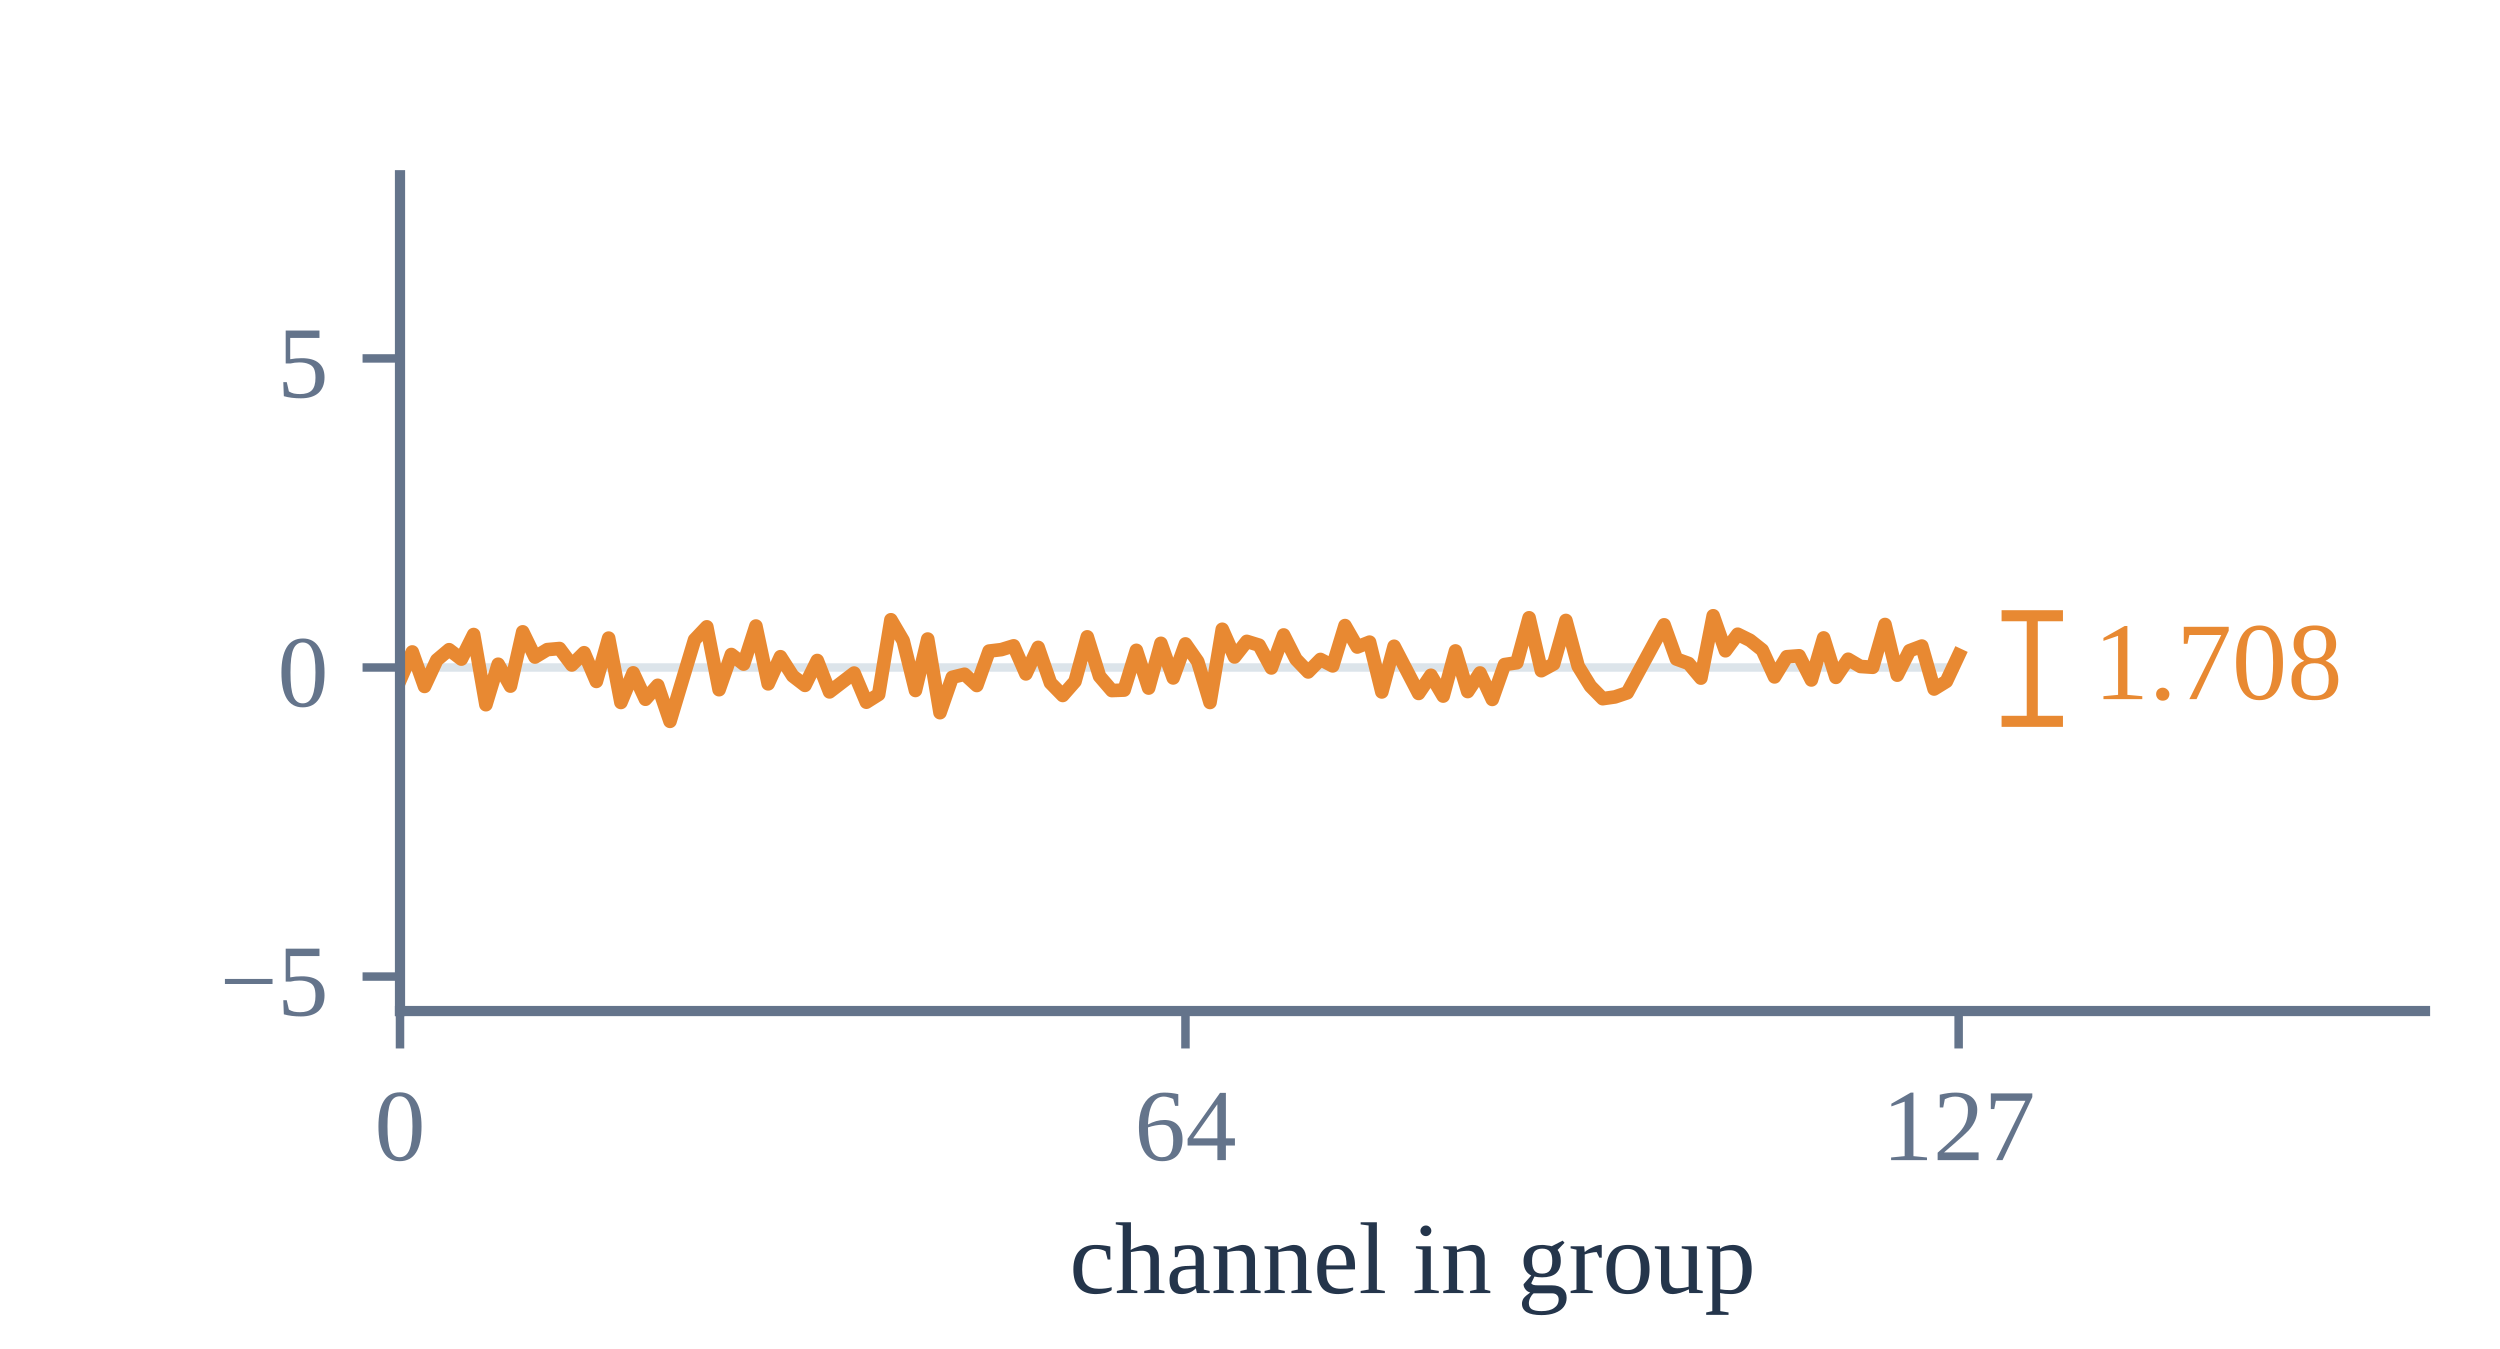
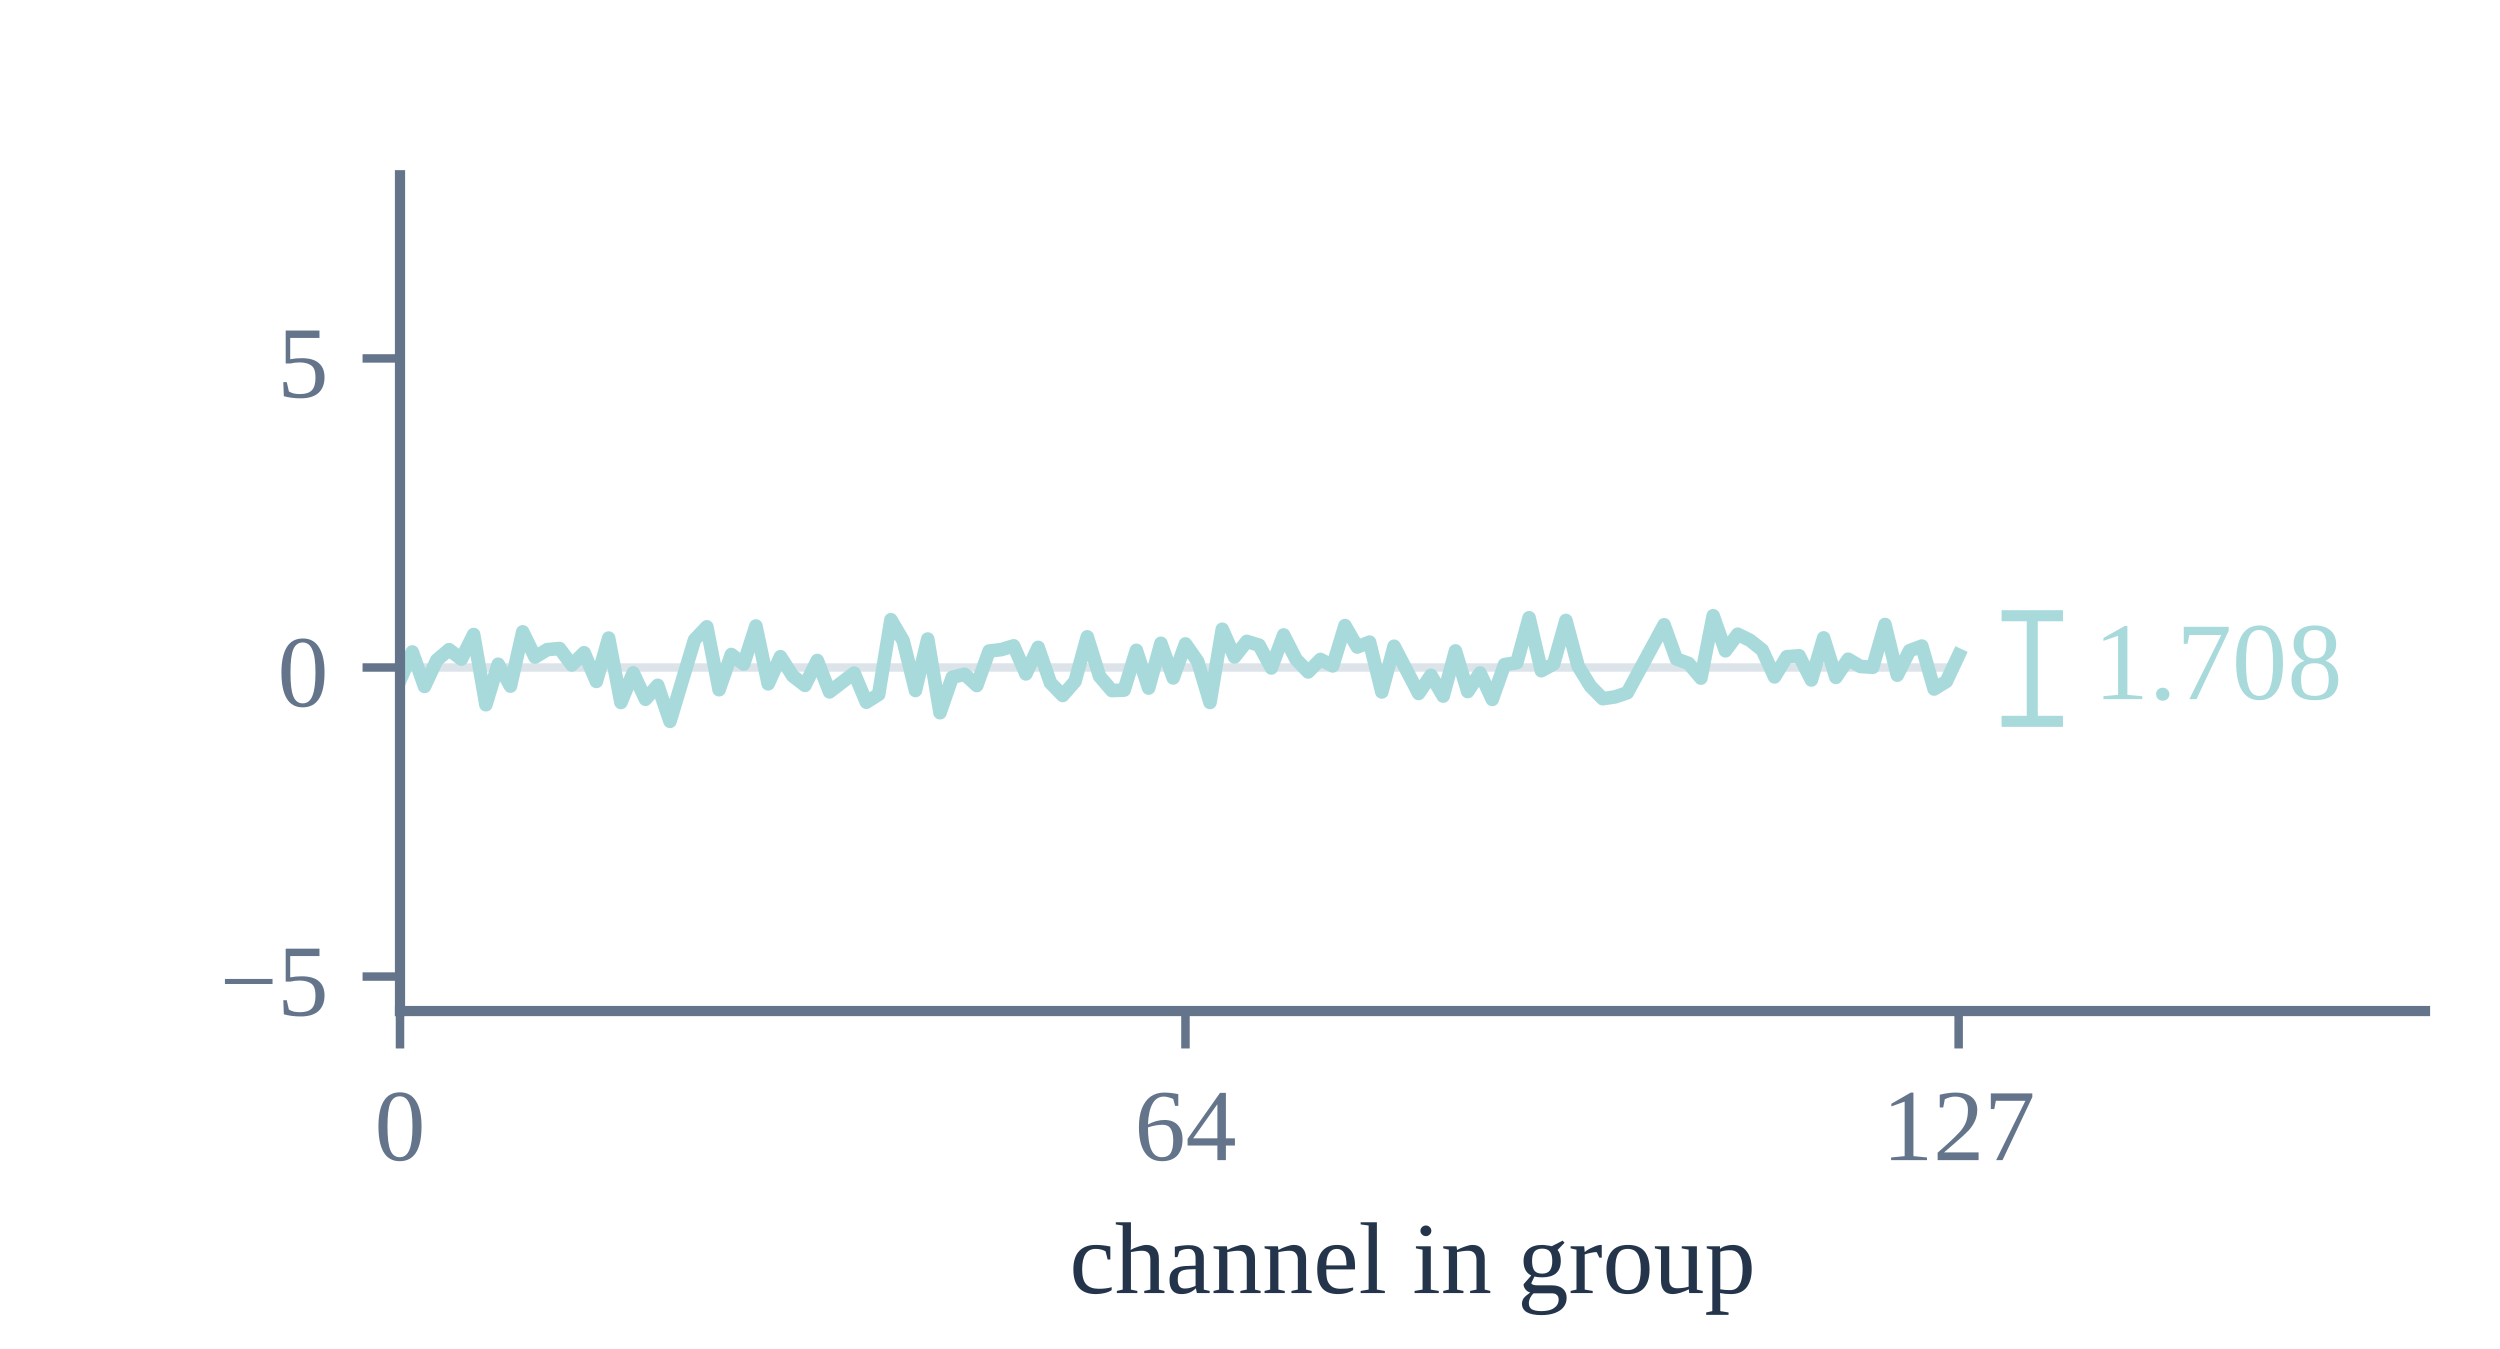
<svg xmlns="http://www.w3.org/2000/svg" xmlns:xlink="http://www.w3.org/1999/xlink" width="146.88pt" height="79.2pt" viewBox="0 0 146.88 79.2" version="1.1">
  <defs>
    <style type="text/css">*{stroke-linejoin: round; stroke-linecap: butt}</style>
  </defs>
  <g id="figure_1">
    <g id="patch_1">
      <path d="M 0 79.2 L 146.88 79.2 L 146.88 0 L 0 0 L 0 79.2 z " style="fill: none" />
    </g>
    <g id="axes_1">
      <g id="patch_2">
        <path d="M 23.501 59.4 L 142.474 59.4 L 142.474 10.296 L 23.501 10.296 L 23.501 59.4 z " style="fill: none" />
      </g>
      <g id="LineCollection_1">
-         <path d="M 23.501 39.217 L 115.074 39.217 " clip-path="url(#p41978c2687)" style="fill: none; stroke: #dce4ea; stroke-width: 0.5" />
+         <path d="M 23.501 39.217 L 115.074 39.217 " clip-path="url(#p0f43294f89)" style="fill: none; stroke: #dce4ea; stroke-width: 0.5" />
      </g>
      <g id="matplotlib.axis_1">
        <g id="xtick_1">
          <g id="line2d_1">
            <defs>
-               <path id="m9d0b8381c2" d="M 0 0 L 0 2.2 " style="stroke: #64748b; stroke-width: 0.5" />
+               <path id="m6c10563732" d="M 0 0 L 0 2.2 " style="stroke: #64748b; stroke-width: 0.5" />
            </defs>
            <g>
-               <use xlink:href="#m9d0b8381c2" x="23.501" y="59.4" style="fill: #64748b; stroke: #64748b; stroke-width: 0.5" />
+               <use xlink:href="#m6c10563732" x="23.501" y="59.4" style="fill: #64748b; stroke: #64748b; stroke-width: 0.5" />
            </g>
          </g>
          <g id="text_1">
            <text style="font-size: 6px; font-family: 'Times New Roman', 'Liberation Serif', 'DejaVu Serif', serif; text-anchor: middle; fill: #64748b" x="23.501" y="68.159" transform="rotate(-0 23.5008 68.15906)">0</text>
          </g>
        </g>
        <g id="xtick_2">
          <g id="line2d_2">
            <g>
-               <use xlink:href="#m9d0b8381c2" x="69.648" y="59.4" style="fill: #64748b; stroke: #64748b; stroke-width: 0.5" />
+               <use xlink:href="#m6c10563732" x="69.648" y="59.4" style="fill: #64748b; stroke: #64748b; stroke-width: 0.5" />
            </g>
          </g>
          <g id="text_2">
            <text style="font-size: 6px; font-family: 'Times New Roman', 'Liberation Serif', 'DejaVu Serif', serif; text-anchor: middle; fill: #64748b" x="69.648" y="68.159" transform="rotate(-0 69.64782 68.15906)">64</text>
          </g>
        </g>
        <g id="xtick_3">
          <g id="line2d_3">
            <g>
-               <use xlink:href="#m9d0b8381c2" x="115.074" y="59.4" style="fill: #64748b; stroke: #64748b; stroke-width: 0.5" />
+               <use xlink:href="#m6c10563732" x="115.074" y="59.4" style="fill: #64748b; stroke: #64748b; stroke-width: 0.5" />
            </g>
          </g>
          <g id="text_3">
            <text style="font-size: 6px; font-family: 'Times New Roman', 'Liberation Serif', 'DejaVu Serif', serif; text-anchor: middle; fill: #64748b" x="115.074" y="68.159" transform="rotate(-0 115.0738 68.15906)">127</text>
          </g>
        </g>
        <g id="text_4">
          <text style="font-size: 6px; font-family: 'Times New Roman', 'Liberation Serif', 'DejaVu Serif', serif; text-anchor: middle; fill: #24354b" x="82.987" y="75.966" transform="rotate(-0 82.9872 75.96594)">channel in group</text>
        </g>
      </g>
      <g id="matplotlib.axis_2">
        <g id="ytick_1">
          <g id="line2d_4">
            <defs>
-               <path id="mab46fd2fad" d="M 0 0 L -2.2 0 " style="stroke: #64748b; stroke-width: 0.5" />
+               <path id="m59b2a0b4ff" d="M 0 0 L -2.2 0 " style="stroke: #64748b; stroke-width: 0.5" />
            </defs>
            <g>
-               <use xlink:href="#mab46fd2fad" x="23.501" y="57.375" style="fill: #64748b; stroke: #64748b; stroke-width: 0.5" />
+               <use xlink:href="#m59b2a0b4ff" x="23.501" y="57.375" style="fill: #64748b; stroke: #64748b; stroke-width: 0.5" />
            </g>
          </g>
          <g id="text_5">
            <text style="font-size: 6px; font-family: 'Times New Roman', 'Liberation Serif', 'DejaVu Serif', serif; text-anchor: end; fill: #64748b" x="19.301" y="59.655" transform="rotate(-0 19.3008 59.6549)">−5</text>
          </g>
        </g>
        <g id="ytick_2">
          <g id="line2d_5">
            <g>
-               <use xlink:href="#mab46fd2fad" x="23.501" y="39.217" style="fill: #64748b; stroke: #64748b; stroke-width: 0.5" />
+               <use xlink:href="#m59b2a0b4ff" x="23.501" y="39.217" style="fill: #64748b; stroke: #64748b; stroke-width: 0.5" />
            </g>
          </g>
          <g id="text_6">
            <text style="font-size: 6px; font-family: 'Times New Roman', 'Liberation Serif', 'DejaVu Serif', serif; text-anchor: end; fill: #64748b" x="19.301" y="41.497" transform="rotate(-0 19.3008 41.49682)">0</text>
          </g>
        </g>
        <g id="ytick_3">
          <g id="line2d_6">
            <g>
-               <use xlink:href="#mab46fd2fad" x="23.501" y="21.059" style="fill: #64748b; stroke: #64748b; stroke-width: 0.5" />
+               <use xlink:href="#m59b2a0b4ff" x="23.501" y="21.059" style="fill: #64748b; stroke: #64748b; stroke-width: 0.5" />
            </g>
          </g>
          <g id="text_7">
            <text style="font-size: 6px; font-family: 'Times New Roman', 'Liberation Serif', 'DejaVu Serif', serif; text-anchor: end; fill: #64748b" x="19.301" y="23.339" transform="rotate(-0 19.3008 23.33874)">5</text>
          </g>
        </g>
      </g>
      <g id="line2d_7">
-         <path d="M 23.501 39.966 L 24.222 38.304 L 24.943 40.329 L 25.664 38.779 L 26.385 38.171 L 27.106 38.723 L 27.827 37.281 L 28.548 41.403 L 29.269 39.025 L 29.99 40.31 L 30.711 37.122 L 31.432 38.604 L 32.153 38.166 L 32.874 38.102 L 33.595 39.067 L 34.317 38.35 L 35.038 40.034 L 35.759 37.491 L 36.48 41.271 L 37.201 39.532 L 37.922 41.082 L 38.643 40.264 L 39.364 42.38 L 40.806 37.589 L 41.527 36.828 L 42.248 40.521 L 42.969 38.454 L 43.69 39.016 L 44.411 36.781 L 45.132 40.177 L 45.853 38.583 L 46.574 39.712 L 47.295 40.267 L 48.016 38.806 L 48.737 40.65 L 50.18 39.544 L 50.901 41.255 L 51.622 40.801 L 52.343 36.412 L 53.064 37.64 L 53.785 40.566 L 54.506 37.545 L 55.227 41.871 L 55.948 39.793 L 56.669 39.613 L 57.39 40.274 L 58.111 38.252 L 58.832 38.166 L 59.553 37.944 L 60.274 39.592 L 60.995 38.036 L 61.716 40.12 L 62.437 40.859 L 63.158 40.038 L 63.879 37.416 L 64.6 39.731 L 65.322 40.571 L 66.043 40.544 L 66.764 38.209 L 67.485 40.425 L 68.206 37.797 L 68.927 39.829 L 69.648 37.832 L 70.369 38.865 L 71.09 41.271 L 71.811 36.971 L 72.532 38.599 L 73.253 37.682 L 73.974 37.905 L 74.695 39.243 L 75.416 37.305 L 76.137 38.727 L 76.858 39.478 L 77.579 38.744 L 78.3 39.122 L 79.021 36.755 L 79.742 38.014 L 80.464 37.727 L 81.185 40.653 L 81.906 37.97 L 83.348 40.741 L 84.069 39.674 L 84.79 40.895 L 85.511 38.244 L 86.232 40.63 L 86.953 39.538 L 87.674 41.092 L 88.395 39.045 L 89.116 38.937 L 89.837 36.296 L 90.558 39.405 L 91.279 39.009 L 92 36.453 L 92.721 39.145 L 93.442 40.315 L 94.163 41.049 L 94.884 40.946 L 95.606 40.702 L 97.769 36.71 L 98.49 38.718 L 99.211 38.98 L 99.932 39.84 L 100.653 36.177 L 101.374 38.234 L 102.095 37.262 L 102.816 37.619 L 103.537 38.191 L 104.258 39.769 L 104.979 38.584 L 105.7 38.528 L 106.421 39.949 L 107.142 37.48 L 107.863 39.796 L 108.584 38.732 L 109.305 39.157 L 110.026 39.204 L 110.748 36.691 L 111.469 39.667 L 112.19 38.231 L 112.911 37.958 L 113.632 40.48 L 114.353 40.035 L 115.074 38.494 L 115.074 38.494 " clip-path="url(#p41978c2687)" style="fill: none; stroke: #e88932; stroke-width: 0.8; stroke-linecap: square" />
+         <path d="M 23.501 39.966 L 24.222 38.304 L 24.943 40.329 L 25.664 38.779 L 26.385 38.171 L 27.106 38.723 L 27.827 37.281 L 28.548 41.403 L 29.269 39.025 L 29.99 40.31 L 30.711 37.122 L 31.432 38.604 L 32.153 38.166 L 32.874 38.102 L 33.595 39.067 L 34.317 38.35 L 35.038 40.034 L 35.759 37.491 L 36.48 41.271 L 37.201 39.532 L 37.922 41.082 L 38.643 40.264 L 39.364 42.38 L 40.806 37.589 L 41.527 36.828 L 42.248 40.521 L 42.969 38.454 L 43.69 39.016 L 44.411 36.781 L 45.132 40.177 L 45.853 38.583 L 46.574 39.712 L 47.295 40.267 L 48.016 38.806 L 48.737 40.65 L 50.18 39.544 L 50.901 41.255 L 51.622 40.801 L 52.343 36.412 L 53.064 37.64 L 53.785 40.566 L 54.506 37.545 L 55.227 41.871 L 55.948 39.793 L 56.669 39.613 L 57.39 40.274 L 58.111 38.252 L 58.832 38.166 L 59.553 37.944 L 60.274 39.592 L 60.995 38.036 L 61.716 40.12 L 62.437 40.859 L 63.158 40.038 L 63.879 37.416 L 64.6 39.731 L 65.322 40.571 L 66.043 40.544 L 66.764 38.209 L 67.485 40.425 L 68.206 37.797 L 68.927 39.829 L 69.648 37.832 L 70.369 38.865 L 71.09 41.271 L 71.811 36.971 L 72.532 38.599 L 73.253 37.682 L 73.974 37.905 L 74.695 39.243 L 75.416 37.305 L 76.137 38.727 L 76.858 39.478 L 77.579 38.744 L 78.3 39.122 L 79.021 36.755 L 79.742 38.014 L 80.464 37.727 L 81.185 40.653 L 81.906 37.97 L 83.348 40.741 L 84.069 39.674 L 84.79 40.895 L 85.511 38.244 L 86.232 40.63 L 86.953 39.538 L 87.674 41.092 L 88.395 39.045 L 89.116 38.937 L 89.837 36.296 L 90.558 39.405 L 91.279 39.009 L 92 36.453 L 92.721 39.145 L 93.442 40.315 L 94.163 41.049 L 94.884 40.946 L 95.606 40.702 L 97.769 36.71 L 98.49 38.718 L 99.211 38.98 L 99.932 39.84 L 100.653 36.177 L 101.374 38.234 L 102.095 37.262 L 102.816 37.619 L 103.537 38.191 L 104.258 39.769 L 104.979 38.584 L 105.7 38.528 L 106.421 39.949 L 107.142 37.48 L 107.863 39.796 L 108.584 38.732 L 109.305 39.157 L 110.026 39.204 L 110.748 36.691 L 111.469 39.667 L 112.19 38.231 L 112.911 37.958 L 113.632 40.48 L 114.353 40.035 L 115.074 38.494 L 115.074 38.494 " clip-path="url(#p0f43294f89)" style="fill: none; stroke: #a8dadc; stroke-width: 0.8; stroke-linecap: square" />
      </g>
      <g id="LineCollection_2">
-         <path d="M 119.4 42.38 L 119.4 36.177 " clip-path="url(#p41978c2687)" style="fill: none; stroke: #e88932; stroke-width: 0.65" />
+         <path d="M 119.4 42.38 L 119.4 36.177 " clip-path="url(#p0f43294f89)" style="fill: none; stroke: #a8dadc; stroke-width: 0.65" />
      </g>
      <g id="LineCollection_3">
-         <path d="M 117.597 42.38 L 121.203 42.38 " clip-path="url(#p41978c2687)" style="fill: none; stroke: #e88932; stroke-width: 0.65" />
-         <path d="M 117.597 36.177 L 121.203 36.177 " clip-path="url(#p41978c2687)" style="fill: none; stroke: #e88932; stroke-width: 0.65" />
+         <path d="M 117.597 42.38 L 121.203 42.38 " clip-path="url(#p0f43294f89)" style="fill: none; stroke: #a8dadc; stroke-width: 0.65" />
+         <path d="M 117.597 36.177 L 121.203 36.177 " clip-path="url(#p0f43294f89)" style="fill: none; stroke: #a8dadc; stroke-width: 0.65" />
      </g>
      <g id="patch_3">
        <path d="M 23.501 59.4 L 23.501 10.296 " style="fill: none; stroke: #64748b; stroke-width: 0.6; stroke-linejoin: miter; stroke-linecap: square" />
      </g>
      <g id="patch_4">
        <path d="M 23.501 59.4 L 142.474 59.4 " style="fill: none; stroke: #64748b; stroke-width: 0.6; stroke-linejoin: miter; stroke-linecap: square" />
      </g>
      <g id="text_8">
-         <text style="font-size: 6.5px; font-family: 'Times New Roman', 'Liberation Serif', 'DejaVu Serif', serif; text-anchor: start; fill: #e88932" x="123.005" y="41.072" transform="rotate(-0 123.0053 41.07202)">1.708</text>
+         <text style="font-size: 6.5px; font-family: 'Times New Roman', 'Liberation Serif', 'DejaVu Serif', serif; text-anchor: start; fill: #a8dadc" x="123.005" y="41.072" transform="rotate(-0 123.0053 41.07202)">1.708</text>
      </g>
    </g>
  </g>
  <defs>
-     <clipPath id="p41978c2687">
+     <clipPath id="p0f43294f89">
      <rect x="23.501" y="10.296" width="118.973" height="49.104" />
    </clipPath>
  </defs>
</svg>
